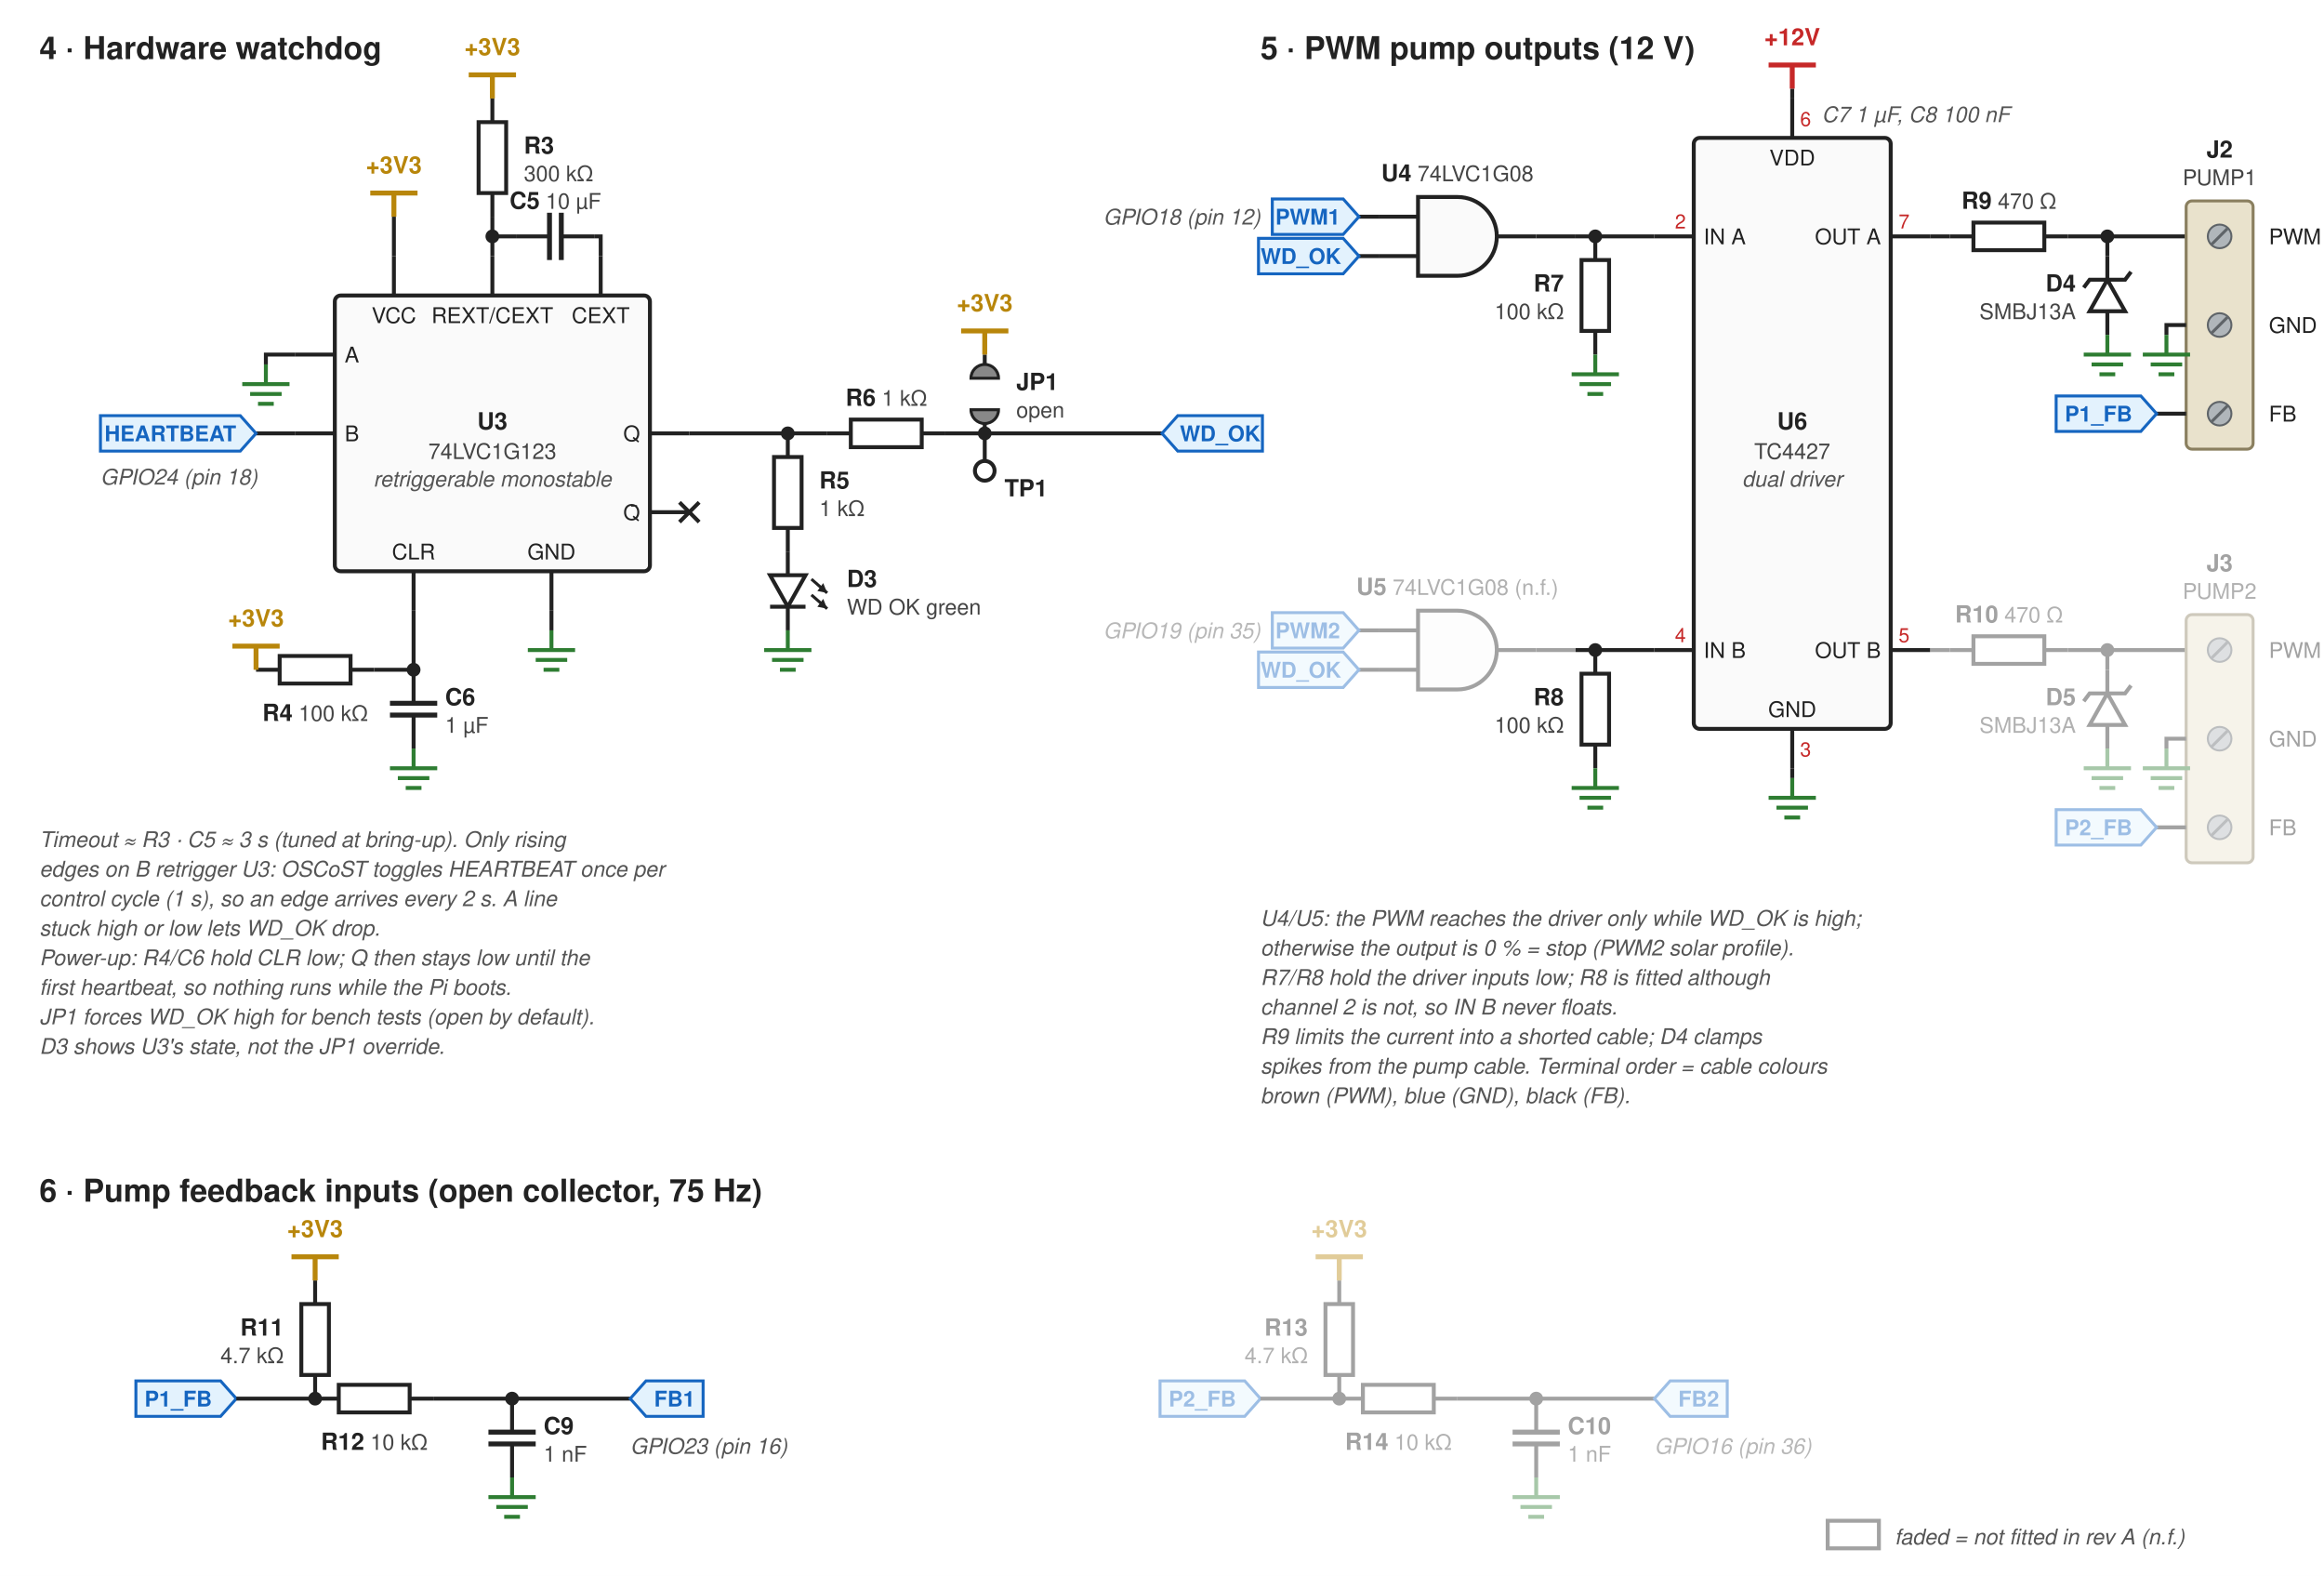
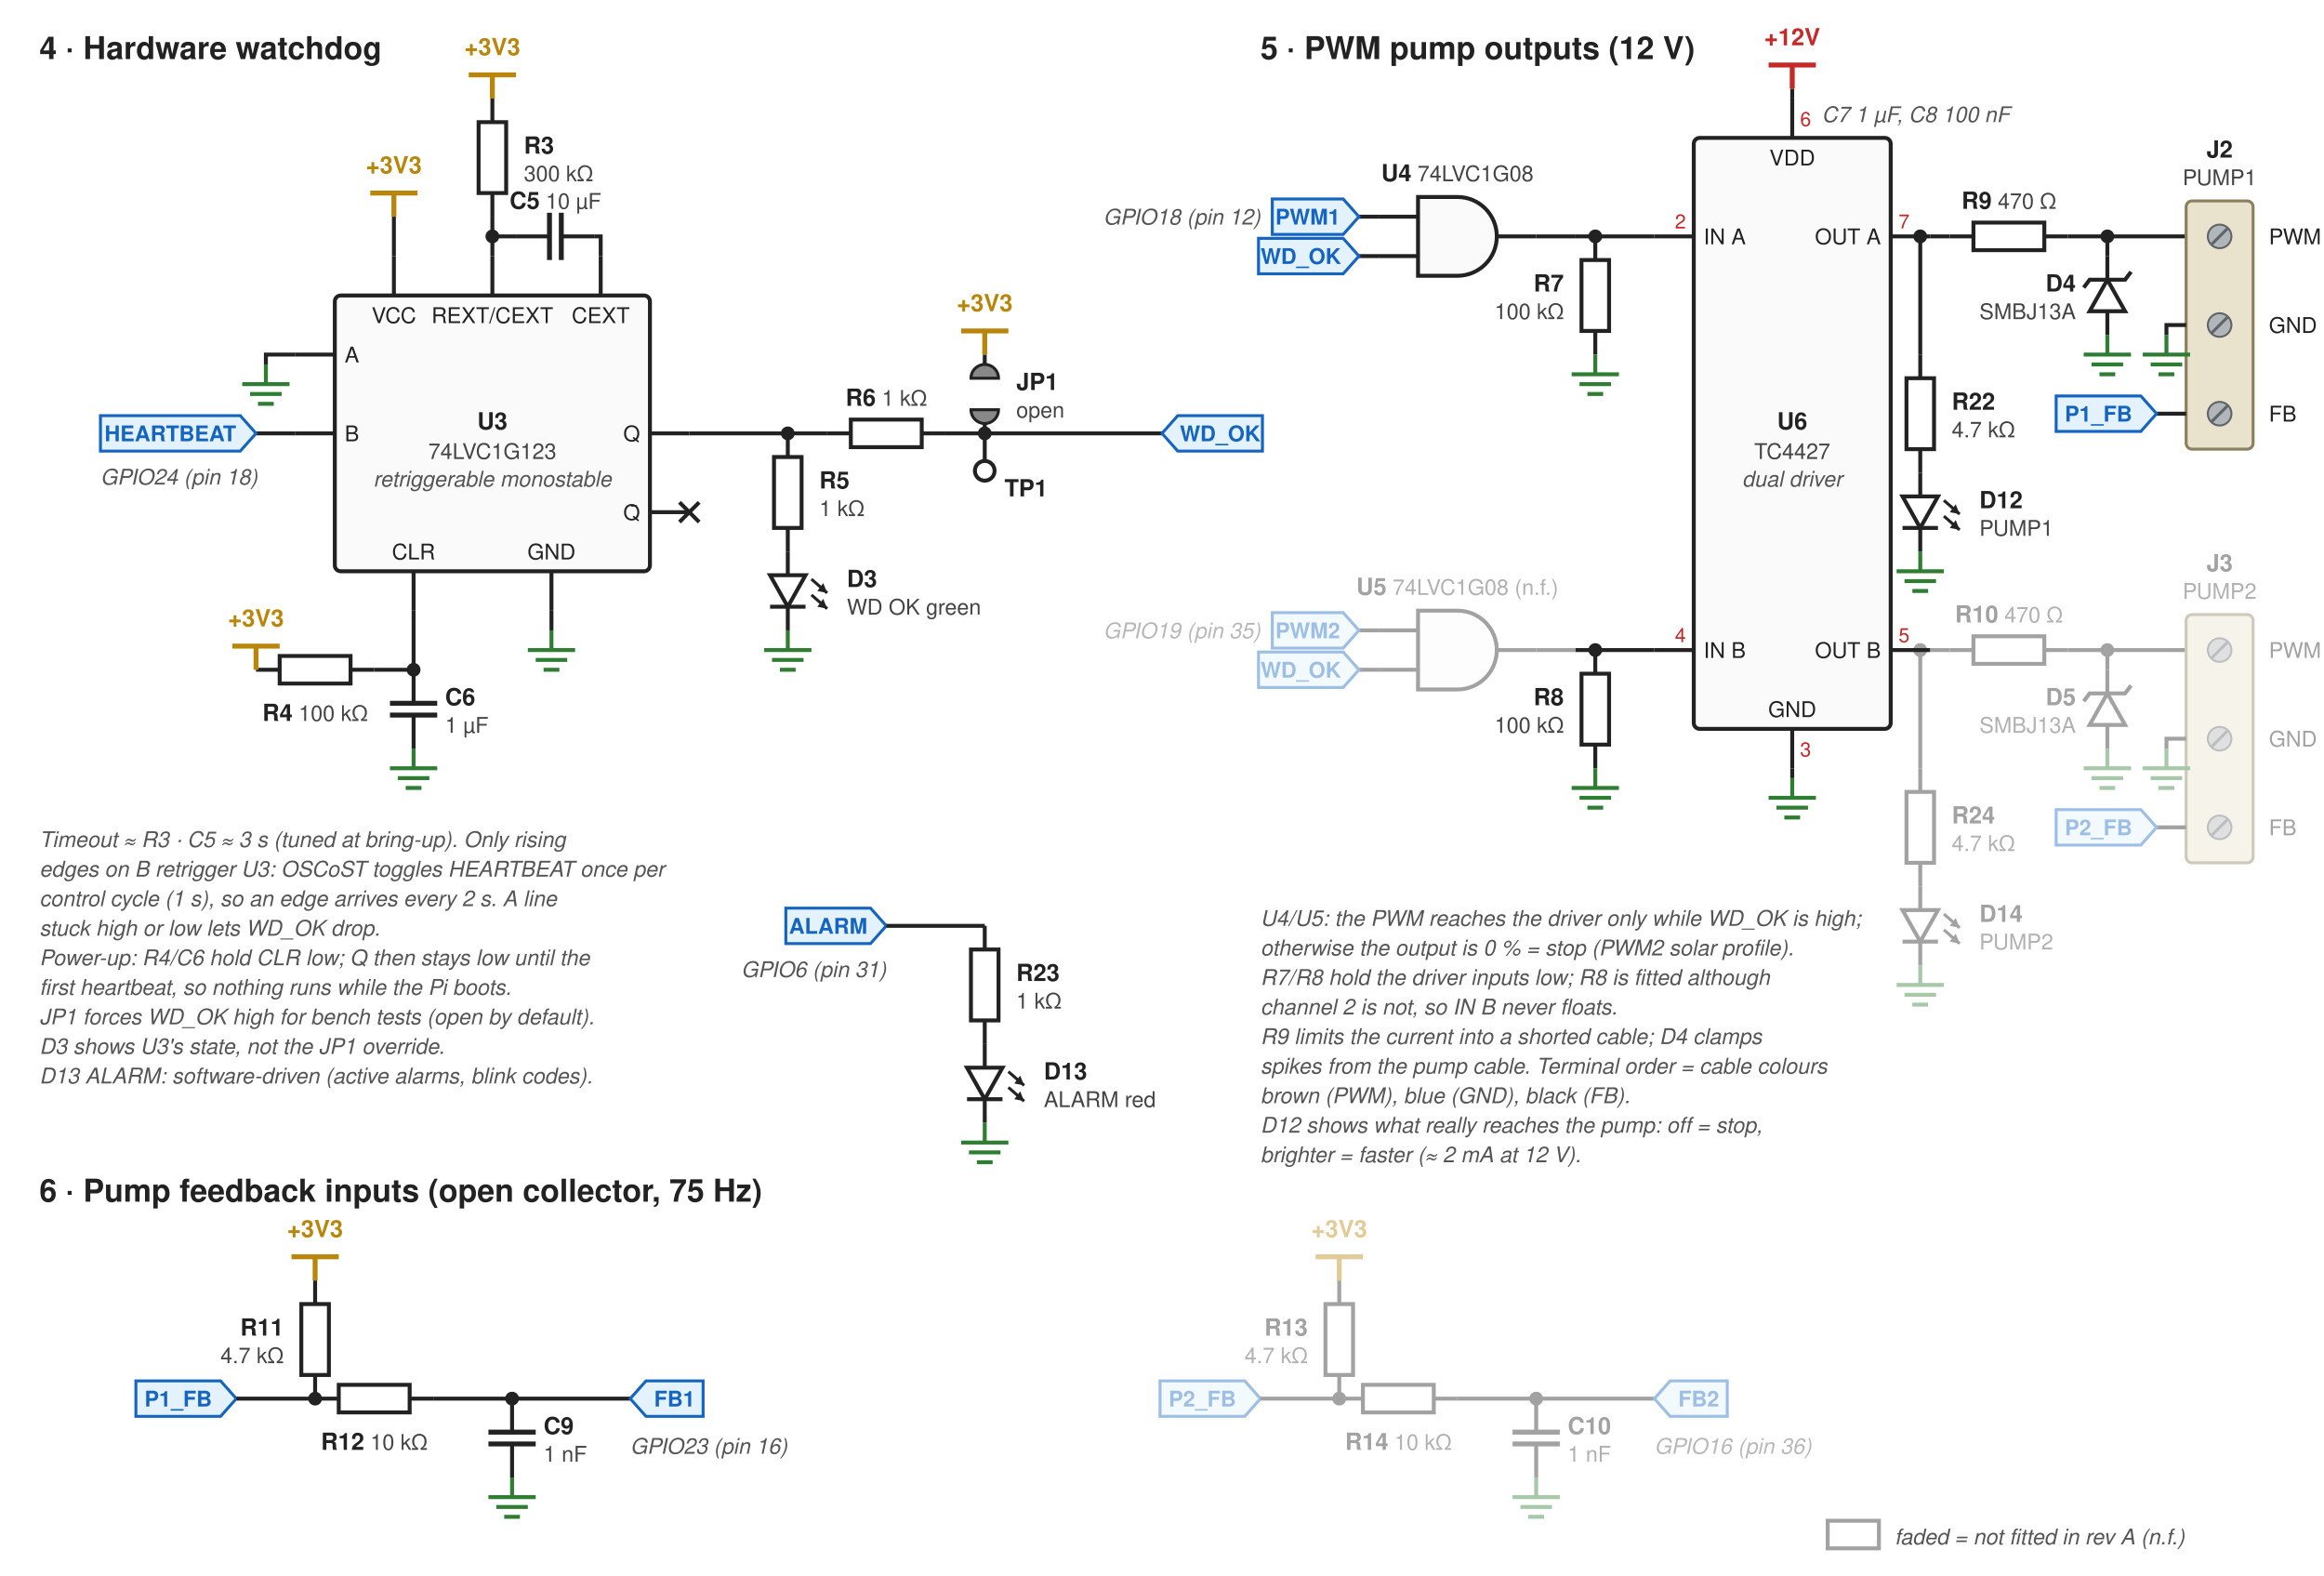
<svg xmlns="http://www.w3.org/2000/svg" width="1180" height="800" viewBox="0 0 1180 800" font-family="Helvetica, Arial, sans-serif">
  <style>.w{stroke:#222;stroke-width:2;fill:none}.b{stroke:#222;stroke-width:2;fill:white}.r{font-size:12px;font-weight:bold;fill:#222}.v{font-size:11px;fill:#444}.pn{font-size:11px;fill:#222}.num{font-size:10px;fill:#c62828}.n{font-size:11px;fill:#555;font-style:italic}.h{font-size:16px;font-weight:bold;fill:#222}</style>
  <rect width="1180" height="800" fill="white" />
  <text x="20" y="30" class="h" text-anchor="start">4 · Hardware watchdog</text>
  <rect x="170" y="150" width="160" height="140" rx="3" style="fill:#fafafa;stroke:#222;stroke-width:2" />
  <text x="250.0" y="218.0" class="r" text-anchor="middle">U3</text>
  <text x="250.0" y="233.0" class="v" text-anchor="middle">74LVC1G123</text>
  <text x="250.0" y="247.0" class="n" text-anchor="middle">retriggerable monostable</text>
  <text x="175" y="184" class="pn" text-anchor="start">A</text>
  <path class="w" d="M170 180 L150 180" />
  <text x="175" y="224" class="pn" text-anchor="start">B</text>
  <path class="w" d="M170 220 L150 220" />
  <text x="200" y="164" class="pn" text-anchor="middle">VCC</text>
  <path class="w" d="M200 150 L200 130" />
  <text x="250" y="164" class="pn" text-anchor="middle">REXT/CEXT</text>
  <path class="w" d="M250 150 L250 130" />
  <text x="305" y="164" class="pn" text-anchor="middle">CEXT</text>
  <path class="w" d="M305 150 L305 130" />
  <text x="325" y="224" class="pn" text-anchor="end">Q</text>
  <path class="w" d="M330 220 L350 220" />
  <text x="325" y="264" class="pn" text-anchor="end">Q̄</text>
  <path class="w" d="M330 260 L350 260" />
  <text x="210" y="284" class="pn" text-anchor="middle">CLR</text>
  <path class="w" d="M210 290 L210 310" />
  <text x="280" y="284" class="pn" text-anchor="middle">GND</text>
  <path class="w" d="M280 290 L280 310" />
  <path class="w" d="M150 220 L130 220" />
  <polygon points="130,220 122,211 51,211 51,229 122,229" style="fill:#e3f2fd;stroke:#1565c0;stroke-width:1.5" />
  <text x="86.5" y="224" class="pn" text-anchor="middle" style="font-weight:bold;fill:#1565c0">HEARTBEAT</text>
  <text x="51" y="246" class="n" text-anchor="start">GPIO24 (pin 18)</text>
  <path class="w" d="M150 180 L135 180 L135 185" />
  <path d="M135 185 V195 M123 195 H147 M127 200 H143 M131 205 H139" style="stroke:#2e7d32;stroke-width:2;fill:none" />
  <path class="w" d="M345 255 L355 265 M345 265 L355 255" />
  <path class="w" d="M200 130 L200 110" />
  <path d="M200 110 V98 M188 98 H212" style="stroke:#b8860b;stroke-width:2.5;fill:none" />
  <text x="200" y="88" class="r" text-anchor="middle" style="fill:#b8860b">+3V3</text>
  <path d="M250 50 V38 M238 38 H262" style="stroke:#b8860b;stroke-width:2.5;fill:none" />
  <text x="250" y="28" class="r" text-anchor="middle" style="fill:#b8860b">+3V3</text>
  <g transform="translate(250 50) rotate(90)">
    <path class="w" d="M0 0 H12" />
    <path class="w" d="M48 0 H60" />
    <rect class="b" x="12" y="-7" width="36" height="14" />
  </g>
  <text x="266.0" y="78.0" class="r" text-anchor="start">R3</text>
  <text x="266.0" y="92.0" class="v" text-anchor="start">300 kΩ</text>
  <path class="w" d="M250 110 L250 130" />
  <circle cx="250" cy="120" r="3.5" fill="#222" />
  <path class="w" d="M250 120 L262 120" />
  <g transform="translate(262 120) rotate(0)">
    <path class="w" d="M0 0 H17" />
    <path class="w" d="M23 0 H40" />
    <path class="w" d="M17 -12 V12" style="stroke-width:2.5" />
    <path class="w" d="M23 -12 V12" style="stroke-width:2.5" />
  </g>
  <text x="282.0" y="106.0" class="v" text-anchor="middle">
    <tspan class="r">C5</tspan> 10 µF</text>
  <path class="w" d="M302 120 L305 120 L305 130" />
  <path class="w" d="M280 310 L280 320" />
  <path d="M280 320 V330 M268 330 H292 M272 335 H288 M276 340 H284" style="stroke:#2e7d32;stroke-width:2;fill:none" />
  <path class="w" d="M210 310 L210 340" />
  <circle cx="210" cy="340" r="3.5" fill="#222" />
  <path class="w" d="M210 340 L190 340" />
  <g transform="translate(190 340) rotate(180)">
    <path class="w" d="M0 0 H12" />
    <path class="w" d="M48 0 H60" />
    <rect class="b" x="12" y="-7" width="36" height="14" />
  </g>
  <text x="160.0" y="366.0" class="v" text-anchor="middle">
    <tspan class="r">R4</tspan> 100 kΩ</text>
  <path d="M130 340 V328 M118 328 H142" style="stroke:#b8860b;stroke-width:2.5;fill:none" />
  <text x="130" y="318" class="r" text-anchor="middle" style="fill:#b8860b">+3V3</text>
  <g transform="translate(210 340) rotate(90)">
    <path class="w" d="M0 0 H17" />
    <path class="w" d="M23 0 H40" />
    <path class="w" d="M17 -12 V12" style="stroke-width:2.5" />
    <path class="w" d="M23 -12 V12" style="stroke-width:2.5" />
  </g>
  <text x="226.0" y="358.0" class="r" text-anchor="start">C6</text>
  <text x="226.0" y="372.0" class="v" text-anchor="start">1 µF</text>
  <path d="M210 380 V390 M198 390 H222 M202 395 H218 M206 400 H214" style="stroke:#2e7d32;stroke-width:2;fill:none" />
  <path class="w" d="M350 220 L400 220" />
  <circle cx="400" cy="220" r="3.5" fill="#222" />
  <g transform="translate(400 220) rotate(90)">
    <path class="w" d="M0 0 H12" />
    <path class="w" d="M48 0 H60" />
    <rect class="b" x="12" y="-7" width="36" height="14" />
  </g>
  <text x="416.0" y="248.0" class="r" text-anchor="start">R5</text>
  <text x="416.0" y="262.0" class="v" text-anchor="start">1 kΩ</text>
  <g transform="translate(400 280) rotate(90)">
    <path class="w" d="M0 0 H12" />
    <path class="w" d="M28 0 H40" />
    <path d="M12 -9 L28 0 L12 9 Z" style="fill:white;stroke:#222;stroke-width:2" />
    <path class="w" d="M28 -9 V9" />
    <path class="w" d="M14 -12 L21 -20" style="stroke-width:1.5" />
    <path d="M21 -20 L16 -18 L20 -15 Z" fill="#222" />
    <path class="w" d="M22 -12 L29 -20" style="stroke-width:1.5" />
    <path d="M29 -20 L24 -18 L28 -15 Z" fill="#222" />
  </g>
  <text x="430.0" y="298.0" class="r" text-anchor="start">D3</text>
  <text x="430.0" y="312.0" class="v" text-anchor="start">WD OK green</text>
  <path d="M400 320 V330 M388 330 H412 M392 335 H408 M396 340 H404" style="stroke:#2e7d32;stroke-width:2;fill:none" />
  <path class="w" d="M400 220 L420 220" />
  <g transform="translate(420 220) rotate(0)">
    <path class="w" d="M0 0 H12" />
    <path class="w" d="M48 0 H60" />
    <rect class="b" x="12" y="-7" width="36" height="14" />
  </g>
  <text x="450.0" y="206.0" class="v" text-anchor="middle">
    <tspan class="r">R6</tspan> 1 kΩ</text>
  <path class="w" d="M480 220 L590 220" />
  <circle cx="500" cy="220" r="3.5" fill="#222" />
  <g transform="translate(500 220) rotate(270)">
    <path class="w" d="M0 0 H12" />
    <path class="w" d="M28 0 H40" />
    <path d="M12 -7 A7 7 0 0 0 12 7 Z M28 -7 A7 7 0 0 1 28 7 Z" style="fill:#888;stroke:#222;stroke-width:1.5" />
  </g>
  <text x="516.0" y="198.0" class="r" text-anchor="start">JP1</text>
  <text x="516.0" y="212.0" class="v" text-anchor="start">open</text>
  <path d="M500 180 V168 M488 168 H512" style="stroke:#b8860b;stroke-width:2.5;fill:none" />
  <text x="500" y="158" class="r" text-anchor="middle" style="fill:#b8860b">+3V3</text>
  <path class="w" d="M500 220 L500 234" />
  <circle cx="500" cy="239" r="5" style="fill:white;stroke:#222;stroke-width:2" />
  <text x="510" y="252" class="r" text-anchor="start">TP1</text>
  <polygon points="590,220 598,211 641,211 641,229 598,229" style="fill:#e3f2fd;stroke:#1565c0;stroke-width:1.5" />
  <text x="619.5" y="224" class="pn" text-anchor="middle" style="font-weight:bold;fill:#1565c0">WD_OK</text>
+   <polygon points="450,470 442,461 399,461 399,479 442,479" style="fill:#e3f2fd;stroke:#1565c0;stroke-width:1.5" />
+   <text x="420.5" y="474" class="pn" text-anchor="middle" style="font-weight:bold;fill:#1565c0">ALARM</text>
+   <text x="450" y="496" class="n" text-anchor="end">GPIO6 (pin 31)</text>
+   <path class="w" d="M450 470 L500 470" />
+   <g transform="translate(500 470) rotate(90)">
+     <path class="w" d="M0 0 H12" />
+     <path class="w" d="M48 0 H60" />
+     <rect class="b" x="12" y="-7" width="36" height="14" />
+   </g>
+   <text x="516.0" y="498.0" class="r" text-anchor="start">R23</text>
+   <text x="516.0" y="512.0" class="v" text-anchor="start">1 kΩ</text>
+   <g transform="translate(500 530) rotate(90)">
+     <path class="w" d="M0 0 H12" />
+     <path class="w" d="M28 0 H40" />
+     <path d="M12 -9 L28 0 L12 9 Z" style="fill:white;stroke:#222;stroke-width:2" />
+     <path class="w" d="M28 -9 V9" />
+     <path class="w" d="M14 -12 L21 -20" style="stroke-width:1.5" />
+     <path d="M21 -20 L16 -18 L20 -15 Z" fill="#222" />
+     <path class="w" d="M22 -12 L29 -20" style="stroke-width:1.5" />
+     <path d="M29 -20 L24 -18 L28 -15 Z" fill="#222" />
+   </g>
+   <text x="530.0" y="548.0" class="r" text-anchor="start">D13</text>
+   <text x="530.0" y="562.0" class="v" text-anchor="start">ALARM red</text>
+   <path d="M500 570 V580 M488 580 H512 M492 585 H508 M496 590 H504" style="stroke:#2e7d32;stroke-width:2;fill:none" />
  <text x="20" y="430" class="n" text-anchor="start">Timeout ≈ R3 · C5 ≈ 3 s (tuned at bring-up). Only rising</text>
  <text x="20" y="445" class="n" text-anchor="start">edges on B retrigger U3: OSCoST toggles HEARTBEAT once per</text>
  <text x="20" y="460" class="n" text-anchor="start">control cycle (1 s), so an edge arrives every 2 s. A line</text>
  <text x="20" y="475" class="n" text-anchor="start">stuck high or low lets WD_OK drop.</text>
  <text x="20" y="490" class="n" text-anchor="start">Power-up: R4/C6 hold CLR low; Q then stays low until the</text>
  <text x="20" y="505" class="n" text-anchor="start">first heartbeat, so nothing runs while the Pi boots.</text>
  <text x="20" y="520" class="n" text-anchor="start">JP1 forces WD_OK high for bench tests (open by default).</text>
  <text x="20" y="535" class="n" text-anchor="start">D3 shows U3's state, not the JP1 override.</text>
+   <text x="20" y="550" class="n" text-anchor="start">D13 ALARM: software-driven (active alarms, blink codes).</text>
  <text x="640" y="30" class="h" text-anchor="start">5 · PWM pump outputs (12 V)</text>
  <rect x="860" y="70" width="100" height="300" rx="3" style="fill:#fafafa;stroke:#222;stroke-width:2" />
  <text x="910.0" y="218.0" class="r" text-anchor="middle">U6</text>
  <text x="910.0" y="233.0" class="v" text-anchor="middle">TC4427</text>
  <text x="910.0" y="247.0" class="n" text-anchor="middle">dual driver</text>
  <text x="865" y="124" class="pn" text-anchor="start">IN A</text>
  <text x="856" y="116" class="num" text-anchor="end">2</text>
  <path class="w" d="M860 120 L840 120" />
  <text x="865" y="334" class="pn" text-anchor="start">IN B</text>
  <text x="856" y="326" class="num" text-anchor="end">4</text>
  <path class="w" d="M860 330 L840 330" />
  <text x="955" y="124" class="pn" text-anchor="end">OUT A</text>
  <text x="964" y="116" class="num" text-anchor="start">7</text>
  <path class="w" d="M960 120 L980 120" />
  <text x="955" y="334" class="pn" text-anchor="end">OUT B</text>
  <text x="964" y="326" class="num" text-anchor="start">5</text>
  <path class="w" d="M960 330 L980 330" />
  <text x="910" y="84" class="pn" text-anchor="middle">VDD</text>
  <text x="914" y="64" class="num" text-anchor="start">6</text>
  <path class="w" d="M910 70 L910 50" />
  <text x="910" y="364" class="pn" text-anchor="middle">GND</text>
  <text x="914" y="384" class="num" text-anchor="start">3</text>
  <path class="w" d="M910 370 L910 390" />
  <path class="w" d="M910 50 L910 45" />
  <path d="M910 45 V33 M898 33 H922" style="stroke:#c62828;stroke-width:2.5;fill:none" />
  <text x="910" y="23" class="r" text-anchor="middle" style="fill:#c62828">+12V</text>
  <text x="925" y="62" class="n" text-anchor="start">C7 1 µF, C8 100 nF</text>
  <path class="w" d="M910 390 L910 395" />
  <path d="M910 395 V405 M898 405 H922 M902 410 H918 M906 415 H914" style="stroke:#2e7d32;stroke-width:2;fill:none" />
  <path class="w" d="M700 110 L720 110" />
  <path class="w" d="M700 130 L720 130" />
  <path d="M720 100 H740 A20 20 0 0 1 740 140 H720 Z" style="fill:#fafafa;stroke:#222;stroke-width:2" />
  <path class="w" d="M760 120 L780 120" />
  <text x="740" y="92" class="v" text-anchor="middle">
    <tspan class="r">U4</tspan> 74LVC1G08</text>
  <path class="w" d="M690 110 L700 110" />
  <polygon points="690,110 682,101 646,101 646,119 682,119" style="fill:#e3f2fd;stroke:#1565c0;stroke-width:1.5" />
  <text x="664.0" y="114" class="pn" text-anchor="middle" style="font-weight:bold;fill:#1565c0">PWM1</text>
  <text x="640" y="114" class="n" text-anchor="end">GPIO18 (pin 12)</text>
  <path class="w" d="M690 130 L700 130" />
  <polygon points="690,130 682,121 639,121 639,139 682,139" style="fill:#e3f2fd;stroke:#1565c0;stroke-width:1.5" />
  <text x="660.5" y="134" class="pn" text-anchor="middle" style="font-weight:bold;fill:#1565c0">WD_OK</text>
  <path class="w" d="M780 120 L800 120" />
  <path class="w" d="M800 120 L840 120" />
  <circle cx="810" cy="120" r="3.5" fill="#222" />
  <g transform="translate(810 120) rotate(90)">
    <path class="w" d="M0 0 H12" />
    <path class="w" d="M48 0 H60" />
    <rect class="b" x="12" y="-7" width="36" height="14" />
  </g>
  <text x="794.0" y="148.0" class="r" text-anchor="end">R7</text>
  <text x="794.0" y="162.0" class="v" text-anchor="end">100 kΩ</text>
  <path d="M810 180 V190 M798 190 H822 M802 195 H818 M806 200 H814" style="stroke:#2e7d32;stroke-width:2;fill:none" />
  <path class="w" d="M980 120 L990 120" />
+   <circle cx="975" cy="120" r="3.5" fill="#222" />
+   <path class="w" d="M975 120 L975 180" />
+   <g transform="translate(975 180) rotate(90)">
+     <path class="w" d="M0 0 H12" />
+     <path class="w" d="M48 0 H60" />
+     <rect class="b" x="12" y="-7" width="36" height="14" />
+   </g>
+   <text x="991.0" y="208.0" class="r" text-anchor="start">R22</text>
+   <text x="991.0" y="222.0" class="v" text-anchor="start">4.7 kΩ</text>
+   <g transform="translate(975 240) rotate(90)">
+     <path class="w" d="M0 0 H12" />
+     <path class="w" d="M28 0 H40" />
+     <path d="M12 -9 L28 0 L12 9 Z" style="fill:white;stroke:#222;stroke-width:2" />
+     <path class="w" d="M28 -9 V9" />
+     <path class="w" d="M14 -12 L21 -20" style="stroke-width:1.5" />
+     <path d="M21 -20 L16 -18 L20 -15 Z" fill="#222" />
+     <path class="w" d="M22 -12 L29 -20" style="stroke-width:1.5" />
+     <path d="M29 -20 L24 -18 L28 -15 Z" fill="#222" />
+   </g>
+   <text x="1005.0" y="258.0" class="r" text-anchor="start">D12</text>
+   <text x="1005.0" y="272.0" class="v" text-anchor="start">PUMP1</text>
+   <path d="M975 280 V290 M963 290 H987 M967 295 H983 M971 300 H979" style="stroke:#2e7d32;stroke-width:2;fill:none" />
  <g transform="translate(990 120) rotate(0)">
    <path class="w" d="M0 0 H12" />
    <path class="w" d="M48 0 H60" />
    <rect class="b" x="12" y="-7" width="36" height="14" />
  </g>
  <text x="1020.0" y="106.0" class="v" text-anchor="middle">
    <tspan class="r">R9</tspan> 470 Ω</text>
  <path class="w" d="M1050 120 L1110 120" />
  <circle cx="1070" cy="120" r="3.5" fill="#222" />
  <path class="w" d="M1070 120 L1070 130" />
  <g transform="translate(1070 170) rotate(270)">
    <path class="w" d="M0 0 H12" />
    <path class="w" d="M28 0 H40" />
    <path d="M12 -9 L28 0 L12 9 Z" style="fill:white;stroke:#222;stroke-width:2" />
    <path class="w" d="M24 -12 L28 -9 V9 L32 12" />
  </g>
  <text x="1054.0" y="148.0" class="r" text-anchor="end">D4</text>
  <text x="1054.0" y="162.0" class="v" text-anchor="end">SMBJ13A</text>
  <path d="M1070 170 V180 M1058 180 H1082 M1062 185 H1078 M1066 190 H1074" style="stroke:#2e7d32;stroke-width:2;fill:none" />
  <rect x="1110" y="102" width="34" height="126" rx="3" style="fill:#E9E2CC;stroke:#8A7F5F;stroke-width:1.5" />
  <circle cx="1127" cy="120" r="6" style="fill:#B0B6BA;stroke:#5F6468" />
  <path d="M1123 124 L1131 116" style="stroke:#5F6468;stroke-width:1.5" />
  <text x="1152" y="124" class="pn" text-anchor="start">PWM</text>
  <circle cx="1127" cy="165" r="6" style="fill:#B0B6BA;stroke:#5F6468" />
  <path d="M1123 169 L1131 161" style="stroke:#5F6468;stroke-width:1.5" />
  <text x="1152" y="169" class="pn" text-anchor="start">GND</text>
  <circle cx="1127" cy="210" r="6" style="fill:#B0B6BA;stroke:#5F6468" />
  <path d="M1123 214 L1131 206" style="stroke:#5F6468;stroke-width:1.5" />
  <text x="1152" y="214" class="pn" text-anchor="start">FB</text>
  <text x="1127" y="80" class="r" text-anchor="middle">J2</text>
  <text x="1127" y="94" class="v" text-anchor="middle">PUMP1</text>
  <path class="w" d="M1110 165 L1100 165 L1100 170" />
  <path d="M1100 170 V180 M1088 180 H1112 M1092 185 H1108 M1096 190 H1104" style="stroke:#2e7d32;stroke-width:2;fill:none" />
  <path class="w" d="M1110 210 L1095 210" />
  <polygon points="1095,210 1087,201 1044,201 1044,219 1087,219" style="fill:#e3f2fd;stroke:#1565c0;stroke-width:1.5" />
  <text x="1065.5" y="214" class="pn" text-anchor="middle" style="font-weight:bold;fill:#1565c0">P1_FB</text>
  <g opacity="0.42">
    <path class="w" d="M700 320 L720 320" />
    <path class="w" d="M700 340 L720 340" />
    <path d="M720 310 H740 A20 20 0 0 1 740 350 H720 Z" style="fill:#fafafa;stroke:#222;stroke-width:2" />
    <path class="w" d="M760 330 L780 330" />
    <text x="740" y="302" class="v" text-anchor="middle">
      <tspan class="r">U5</tspan> 74LVC1G08 (n.f.)</text>
    <path class="w" d="M690 320 L700 320" />
    <polygon points="690,320 682,311 646,311 646,329 682,329" style="fill:#e3f2fd;stroke:#1565c0;stroke-width:1.5" />
    <text x="664.0" y="324" class="pn" text-anchor="middle" style="font-weight:bold;fill:#1565c0">PWM2</text>
    <text x="640" y="324" class="n" text-anchor="end">GPIO19 (pin 35)</text>
    <path class="w" d="M690 340 L700 340" />
    <polygon points="690,340 682,331 639,331 639,349 682,349" style="fill:#e3f2fd;stroke:#1565c0;stroke-width:1.5" />
    <text x="660.5" y="344" class="pn" text-anchor="middle" style="font-weight:bold;fill:#1565c0">WD_OK</text>
    <path class="w" d="M780 330 L800 330" />
  </g>
  <path class="w" d="M800 330 L840 330" />
  <circle cx="810" cy="330" r="3.5" fill="#222" />
  <g transform="translate(810 330) rotate(90)">
    <path class="w" d="M0 0 H12" />
    <path class="w" d="M48 0 H60" />
    <rect class="b" x="12" y="-7" width="36" height="14" />
  </g>
  <text x="794.0" y="358.0" class="r" text-anchor="end">R8</text>
  <text x="794.0" y="372.0" class="v" text-anchor="end">100 kΩ</text>
  <path d="M810 390 V400 M798 400 H822 M802 405 H818 M806 410 H814" style="stroke:#2e7d32;stroke-width:2;fill:none" />
  <g opacity="0.42">
    <path class="w" d="M980 330 L990 330" />
+     <circle cx="975" cy="330" r="3.5" fill="#222" />
+     <path class="w" d="M975 330 L975 390" />
+     <g transform="translate(975 390) rotate(90)">
+       <path class="w" d="M0 0 H12" />
+       <path class="w" d="M48 0 H60" />
+       <rect class="b" x="12" y="-7" width="36" height="14" />
+     </g>
+     <text x="991.0" y="418.0" class="r" text-anchor="start">R24</text>
+     <text x="991.0" y="432.0" class="v" text-anchor="start">4.7 kΩ</text>
+     <g transform="translate(975 450) rotate(90)">
+       <path class="w" d="M0 0 H12" />
+       <path class="w" d="M28 0 H40" />
+       <path d="M12 -9 L28 0 L12 9 Z" style="fill:white;stroke:#222;stroke-width:2" />
+       <path class="w" d="M28 -9 V9" />
+       <path class="w" d="M14 -12 L21 -20" style="stroke-width:1.5" />
+       <path d="M21 -20 L16 -18 L20 -15 Z" fill="#222" />
+       <path class="w" d="M22 -12 L29 -20" style="stroke-width:1.5" />
+       <path d="M29 -20 L24 -18 L28 -15 Z" fill="#222" />
+     </g>
+     <text x="1005.0" y="468.0" class="r" text-anchor="start">D14</text>
+     <text x="1005.0" y="482.0" class="v" text-anchor="start">PUMP2</text>
+     <path d="M975 490 V500 M963 500 H987 M967 505 H983 M971 510 H979" style="stroke:#2e7d32;stroke-width:2;fill:none" />
    <g transform="translate(990 330) rotate(0)">
      <path class="w" d="M0 0 H12" />
      <path class="w" d="M48 0 H60" />
      <rect class="b" x="12" y="-7" width="36" height="14" />
    </g>
    <text x="1020.0" y="316.0" class="v" text-anchor="middle">
      <tspan class="r">R10</tspan> 470 Ω</text>
    <path class="w" d="M1050 330 L1110 330" />
    <circle cx="1070" cy="330" r="3.5" fill="#222" />
    <path class="w" d="M1070 330 L1070 340" />
    <g transform="translate(1070 380) rotate(270)">
      <path class="w" d="M0 0 H12" />
      <path class="w" d="M28 0 H40" />
      <path d="M12 -9 L28 0 L12 9 Z" style="fill:white;stroke:#222;stroke-width:2" />
      <path class="w" d="M24 -12 L28 -9 V9 L32 12" />
    </g>
    <text x="1054.0" y="358.0" class="r" text-anchor="end">D5</text>
    <text x="1054.0" y="372.0" class="v" text-anchor="end">SMBJ13A</text>
    <path d="M1070 380 V390 M1058 390 H1082 M1062 395 H1078 M1066 400 H1074" style="stroke:#2e7d32;stroke-width:2;fill:none" />
    <rect x="1110" y="312" width="34" height="126" rx="3" style="fill:#E9E2CC;stroke:#8A7F5F;stroke-width:1.5" />
    <circle cx="1127" cy="330" r="6" style="fill:#B0B6BA;stroke:#5F6468" />
    <path d="M1123 334 L1131 326" style="stroke:#5F6468;stroke-width:1.5" />
    <text x="1152" y="334" class="pn" text-anchor="start">PWM</text>
    <circle cx="1127" cy="375" r="6" style="fill:#B0B6BA;stroke:#5F6468" />
    <path d="M1123 379 L1131 371" style="stroke:#5F6468;stroke-width:1.5" />
    <text x="1152" y="379" class="pn" text-anchor="start">GND</text>
    <circle cx="1127" cy="420" r="6" style="fill:#B0B6BA;stroke:#5F6468" />
    <path d="M1123 424 L1131 416" style="stroke:#5F6468;stroke-width:1.5" />
    <text x="1152" y="424" class="pn" text-anchor="start">FB</text>
    <text x="1127" y="290" class="r" text-anchor="middle">J3</text>
    <text x="1127" y="304" class="v" text-anchor="middle">PUMP2</text>
    <path class="w" d="M1110 375 L1100 375 L1100 380" />
    <path d="M1100 380 V390 M1088 390 H1112 M1092 395 H1108 M1096 400 H1104" style="stroke:#2e7d32;stroke-width:2;fill:none" />
    <path class="w" d="M1110 420 L1095 420" />
    <polygon points="1095,420 1087,411 1044,411 1044,429 1087,429" style="fill:#e3f2fd;stroke:#1565c0;stroke-width:1.5" />
    <text x="1065.5" y="424" class="pn" text-anchor="middle" style="font-weight:bold;fill:#1565c0">P2_FB</text>
  </g>
  <text x="640" y="470" class="n" text-anchor="start">U4/U5: the PWM reaches the driver only while WD_OK is high;</text>
  <text x="640" y="485" class="n" text-anchor="start">otherwise the output is 0 % = stop (PWM2 solar profile).</text>
  <text x="640" y="500" class="n" text-anchor="start">R7/R8 hold the driver inputs low; R8 is fitted although</text>
  <text x="640" y="515" class="n" text-anchor="start">channel 2 is not, so IN B never floats.</text>
  <text x="640" y="530" class="n" text-anchor="start">R9 limits the current into a shorted cable; D4 clamps</text>
  <text x="640" y="545" class="n" text-anchor="start">spikes from the pump cable. Terminal order = cable colours</text>
  <text x="640" y="560" class="n" text-anchor="start">brown (PWM), blue (GND), black (FB).</text>
+   <text x="640" y="575" class="n" text-anchor="start">D12 shows what really reaches the pump: off = stop,</text>
+   <text x="640" y="590" class="n" text-anchor="start">brighter = faster (≈ 2 mA at 12 V).</text>
  <text x="20" y="610" class="h" text-anchor="start">6 · Pump feedback inputs (open collector, 75 Hz)</text>
  <polygon points="120,710 112,701 69,701 69,719 112,719" style="fill:#e3f2fd;stroke:#1565c0;stroke-width:1.5" />
  <text x="90.5" y="714" class="pn" text-anchor="middle" style="font-weight:bold;fill:#1565c0">P1_FB</text>
  <path class="w" d="M120 710 L160 710" />
  <circle cx="160" cy="710" r="3.5" fill="#222" />
  <g transform="translate(160 710) rotate(270)">
    <path class="w" d="M0 0 H12" />
    <path class="w" d="M48 0 H60" />
    <rect class="b" x="12" y="-7" width="36" height="14" />
  </g>
  <text x="144.0" y="678.0" class="r" text-anchor="end">R11</text>
  <text x="144.0" y="692.0" class="v" text-anchor="end">4.7 kΩ</text>
  <path d="M160 650 V638 M148 638 H172" style="stroke:#b8860b;stroke-width:2.5;fill:none" />
  <text x="160" y="628" class="r" text-anchor="middle" style="fill:#b8860b">+3V3</text>
  <g transform="translate(160 710) rotate(0)">
    <path class="w" d="M0 0 H12" />
    <path class="w" d="M48 0 H60" />
    <rect class="b" x="12" y="-7" width="36" height="14" />
  </g>
  <text x="190.0" y="736.0" class="v" text-anchor="middle">
    <tspan class="r">R12</tspan> 10 kΩ</text>
  <path class="w" d="M220 710 L320 710" />
  <circle cx="260" cy="710" r="3.5" fill="#222" />
  <g transform="translate(260 710) rotate(90)">
    <path class="w" d="M0 0 H17" />
    <path class="w" d="M23 0 H40" />
    <path class="w" d="M17 -12 V12" style="stroke-width:2.5" />
    <path class="w" d="M23 -12 V12" style="stroke-width:2.5" />
  </g>
  <text x="276.0" y="728.0" class="r" text-anchor="start">C9</text>
  <text x="276.0" y="742.0" class="v" text-anchor="start">1 nF</text>
  <path d="M260 750 V760 M248 760 H272 M252 765 H268 M256 770 H264" style="stroke:#2e7d32;stroke-width:2;fill:none" />
  <polygon points="320,710 328,701 357,701 357,719 328,719" style="fill:#e3f2fd;stroke:#1565c0;stroke-width:1.5" />
  <text x="342.5" y="714" class="pn" text-anchor="middle" style="font-weight:bold;fill:#1565c0">FB1</text>
  <text x="320" y="738" class="n" text-anchor="start">GPIO23 (pin 16)</text>
  <g opacity="0.42">
    <polygon points="640,710 632,701 589,701 589,719 632,719" style="fill:#e3f2fd;stroke:#1565c0;stroke-width:1.5" />
    <text x="610.5" y="714" class="pn" text-anchor="middle" style="font-weight:bold;fill:#1565c0">P2_FB</text>
    <path class="w" d="M640 710 L680 710" />
    <circle cx="680" cy="710" r="3.5" fill="#222" />
    <g transform="translate(680 710) rotate(270)">
      <path class="w" d="M0 0 H12" />
      <path class="w" d="M48 0 H60" />
      <rect class="b" x="12" y="-7" width="36" height="14" />
    </g>
    <text x="664.0" y="678.0" class="r" text-anchor="end">R13</text>
    <text x="664.0" y="692.0" class="v" text-anchor="end">4.7 kΩ</text>
    <path d="M680 650 V638 M668 638 H692" style="stroke:#b8860b;stroke-width:2.5;fill:none" />
    <text x="680" y="628" class="r" text-anchor="middle" style="fill:#b8860b">+3V3</text>
    <g transform="translate(680 710) rotate(0)">
      <path class="w" d="M0 0 H12" />
      <path class="w" d="M48 0 H60" />
      <rect class="b" x="12" y="-7" width="36" height="14" />
    </g>
    <text x="710.0" y="736.0" class="v" text-anchor="middle">
      <tspan class="r">R14</tspan> 10 kΩ</text>
    <path class="w" d="M740 710 L840 710" />
    <circle cx="780" cy="710" r="3.5" fill="#222" />
    <g transform="translate(780 710) rotate(90)">
      <path class="w" d="M0 0 H17" />
      <path class="w" d="M23 0 H40" />
      <path class="w" d="M17 -12 V12" style="stroke-width:2.5" />
      <path class="w" d="M23 -12 V12" style="stroke-width:2.5" />
    </g>
    <text x="796.0" y="728.0" class="r" text-anchor="start">C10</text>
    <text x="796.0" y="742.0" class="v" text-anchor="start">1 nF</text>
    <path d="M780 750 V760 M768 760 H792 M772 765 H788 M776 770 H784" style="stroke:#2e7d32;stroke-width:2;fill:none" />
    <polygon points="840,710 848,701 877,701 877,719 848,719" style="fill:#e3f2fd;stroke:#1565c0;stroke-width:1.5" />
    <text x="862.5" y="714" class="pn" text-anchor="middle" style="font-weight:bold;fill:#1565c0">FB2</text>
    <text x="840" y="738" class="n" text-anchor="start">GPIO16 (pin 36)</text>
  </g>
  <g opacity="0.42">
    <rect x="928" y="772" width="26" height="14" style="fill:white;stroke:#222;stroke-width:2" />
  </g>
  <text x="962" y="784" class="n" text-anchor="start">faded = not fitted in rev A (n.f.)</text>
</svg>
